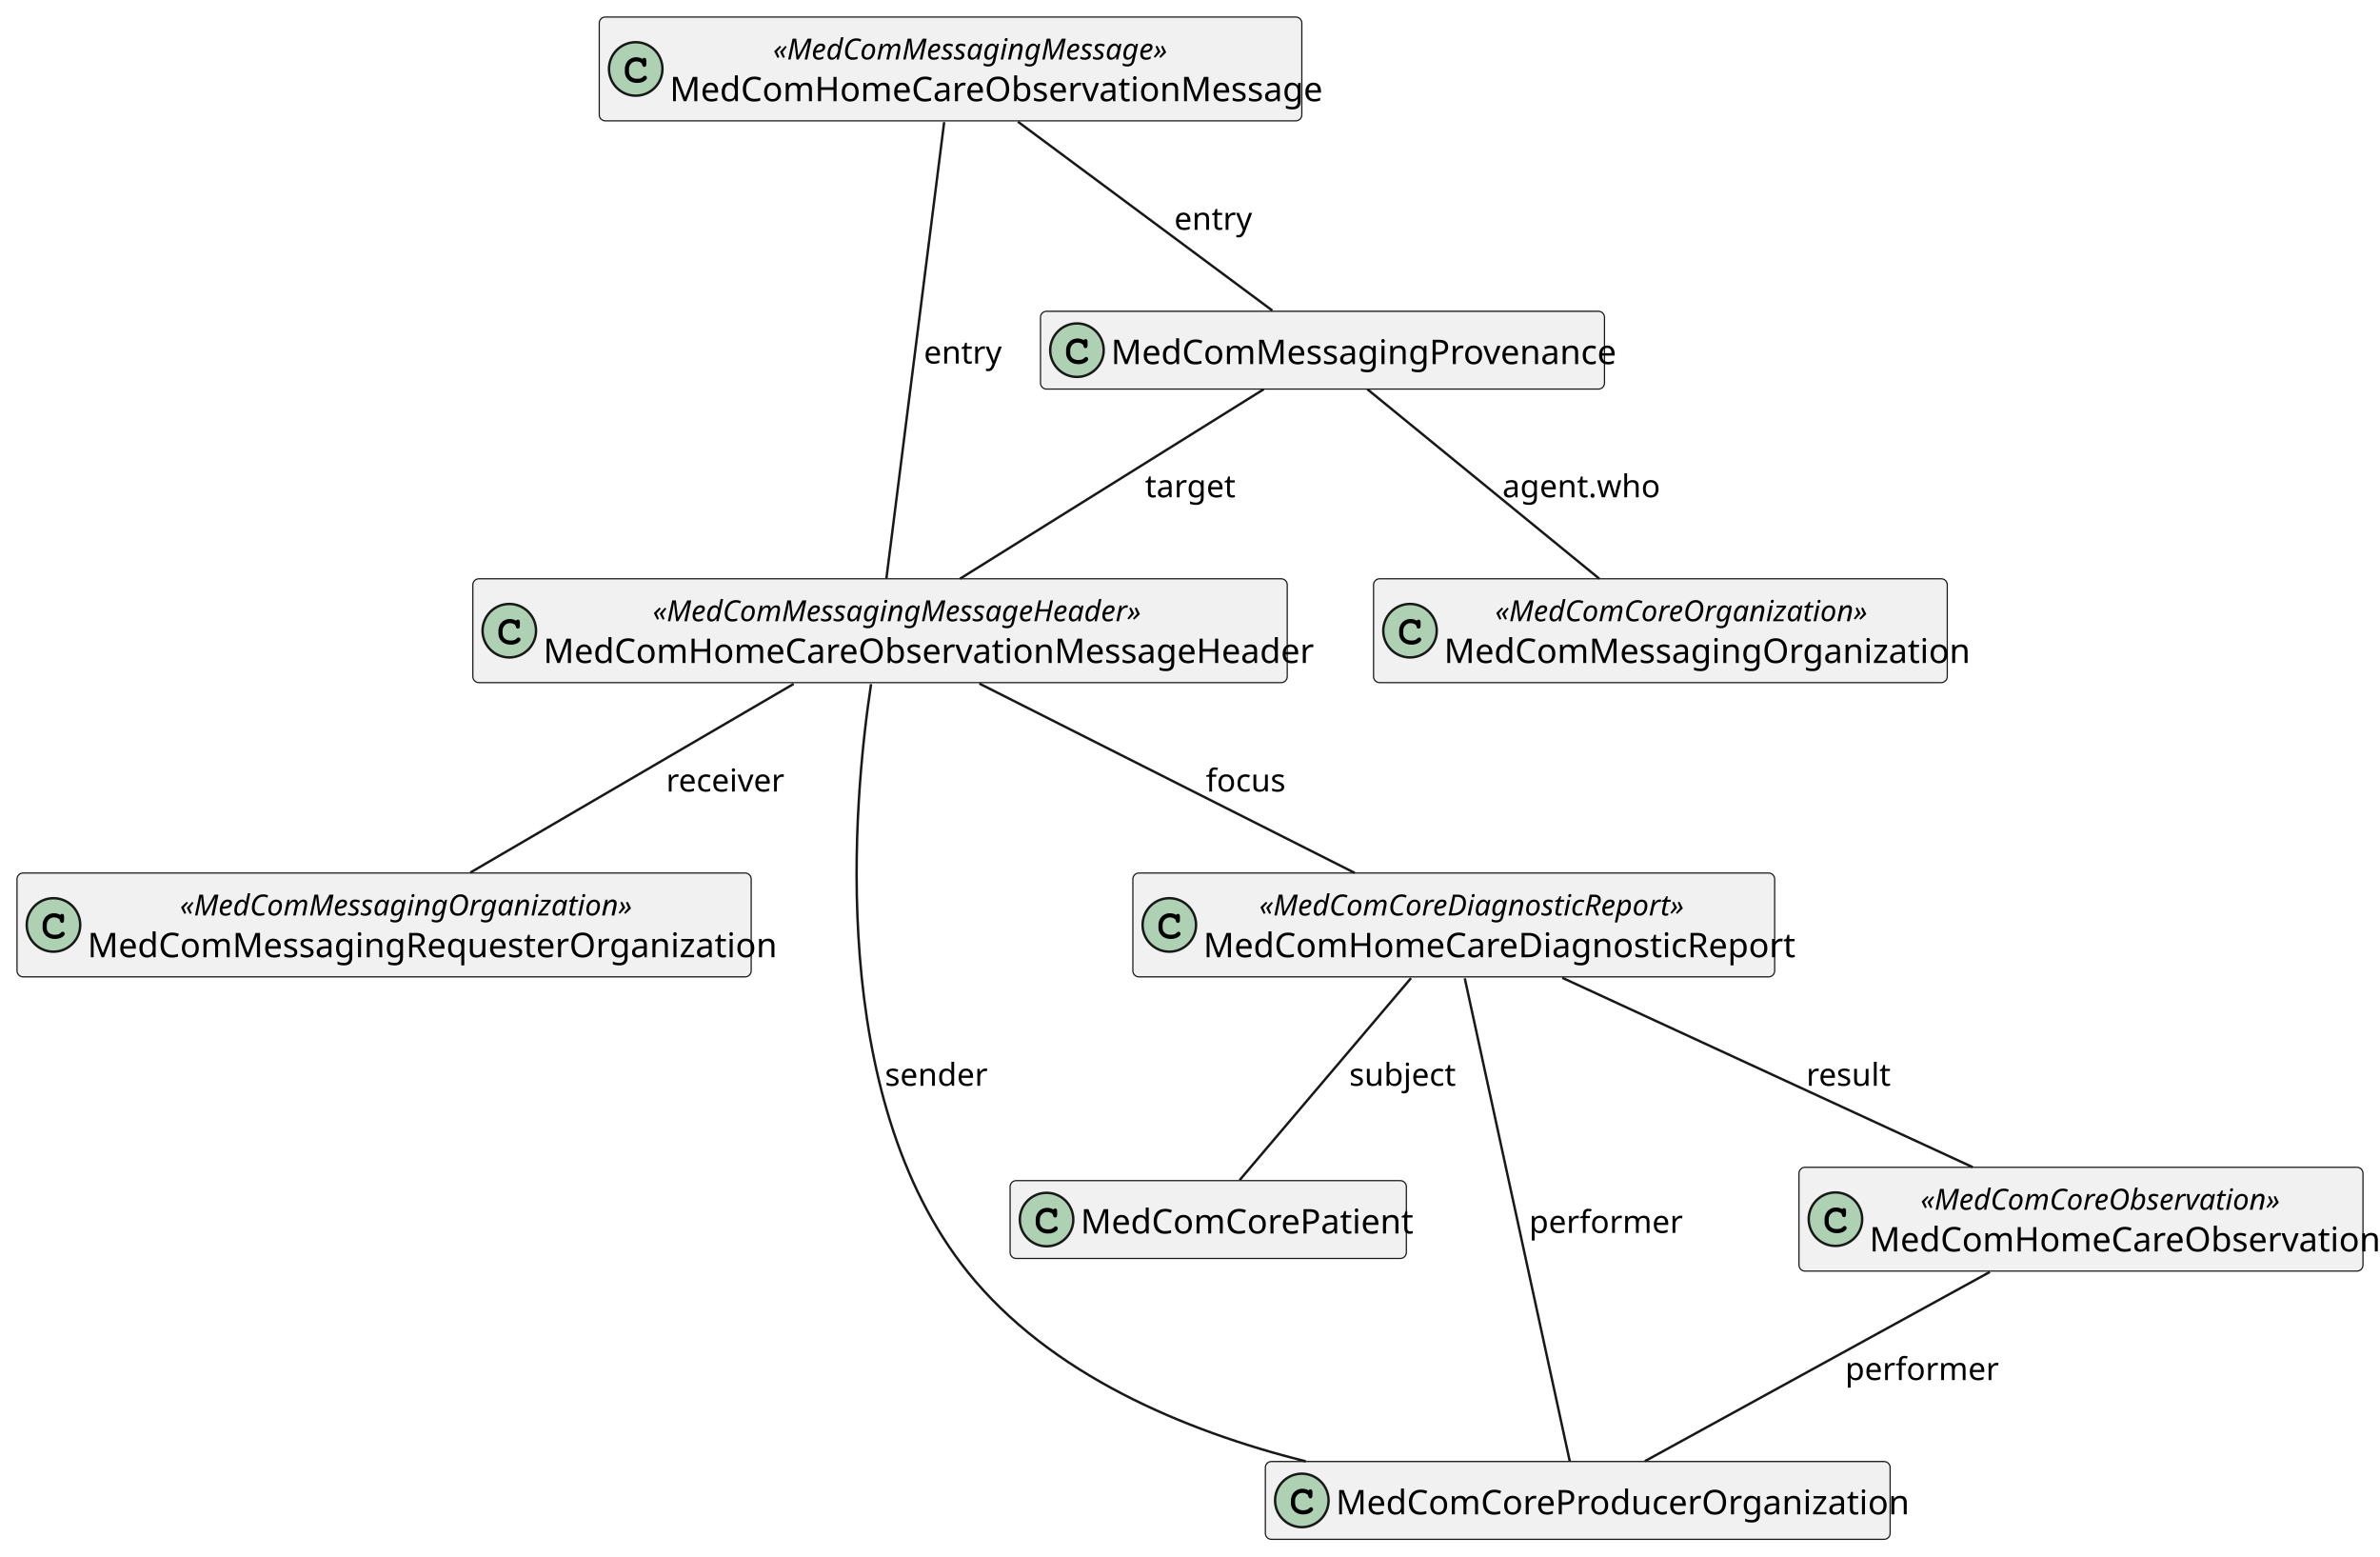
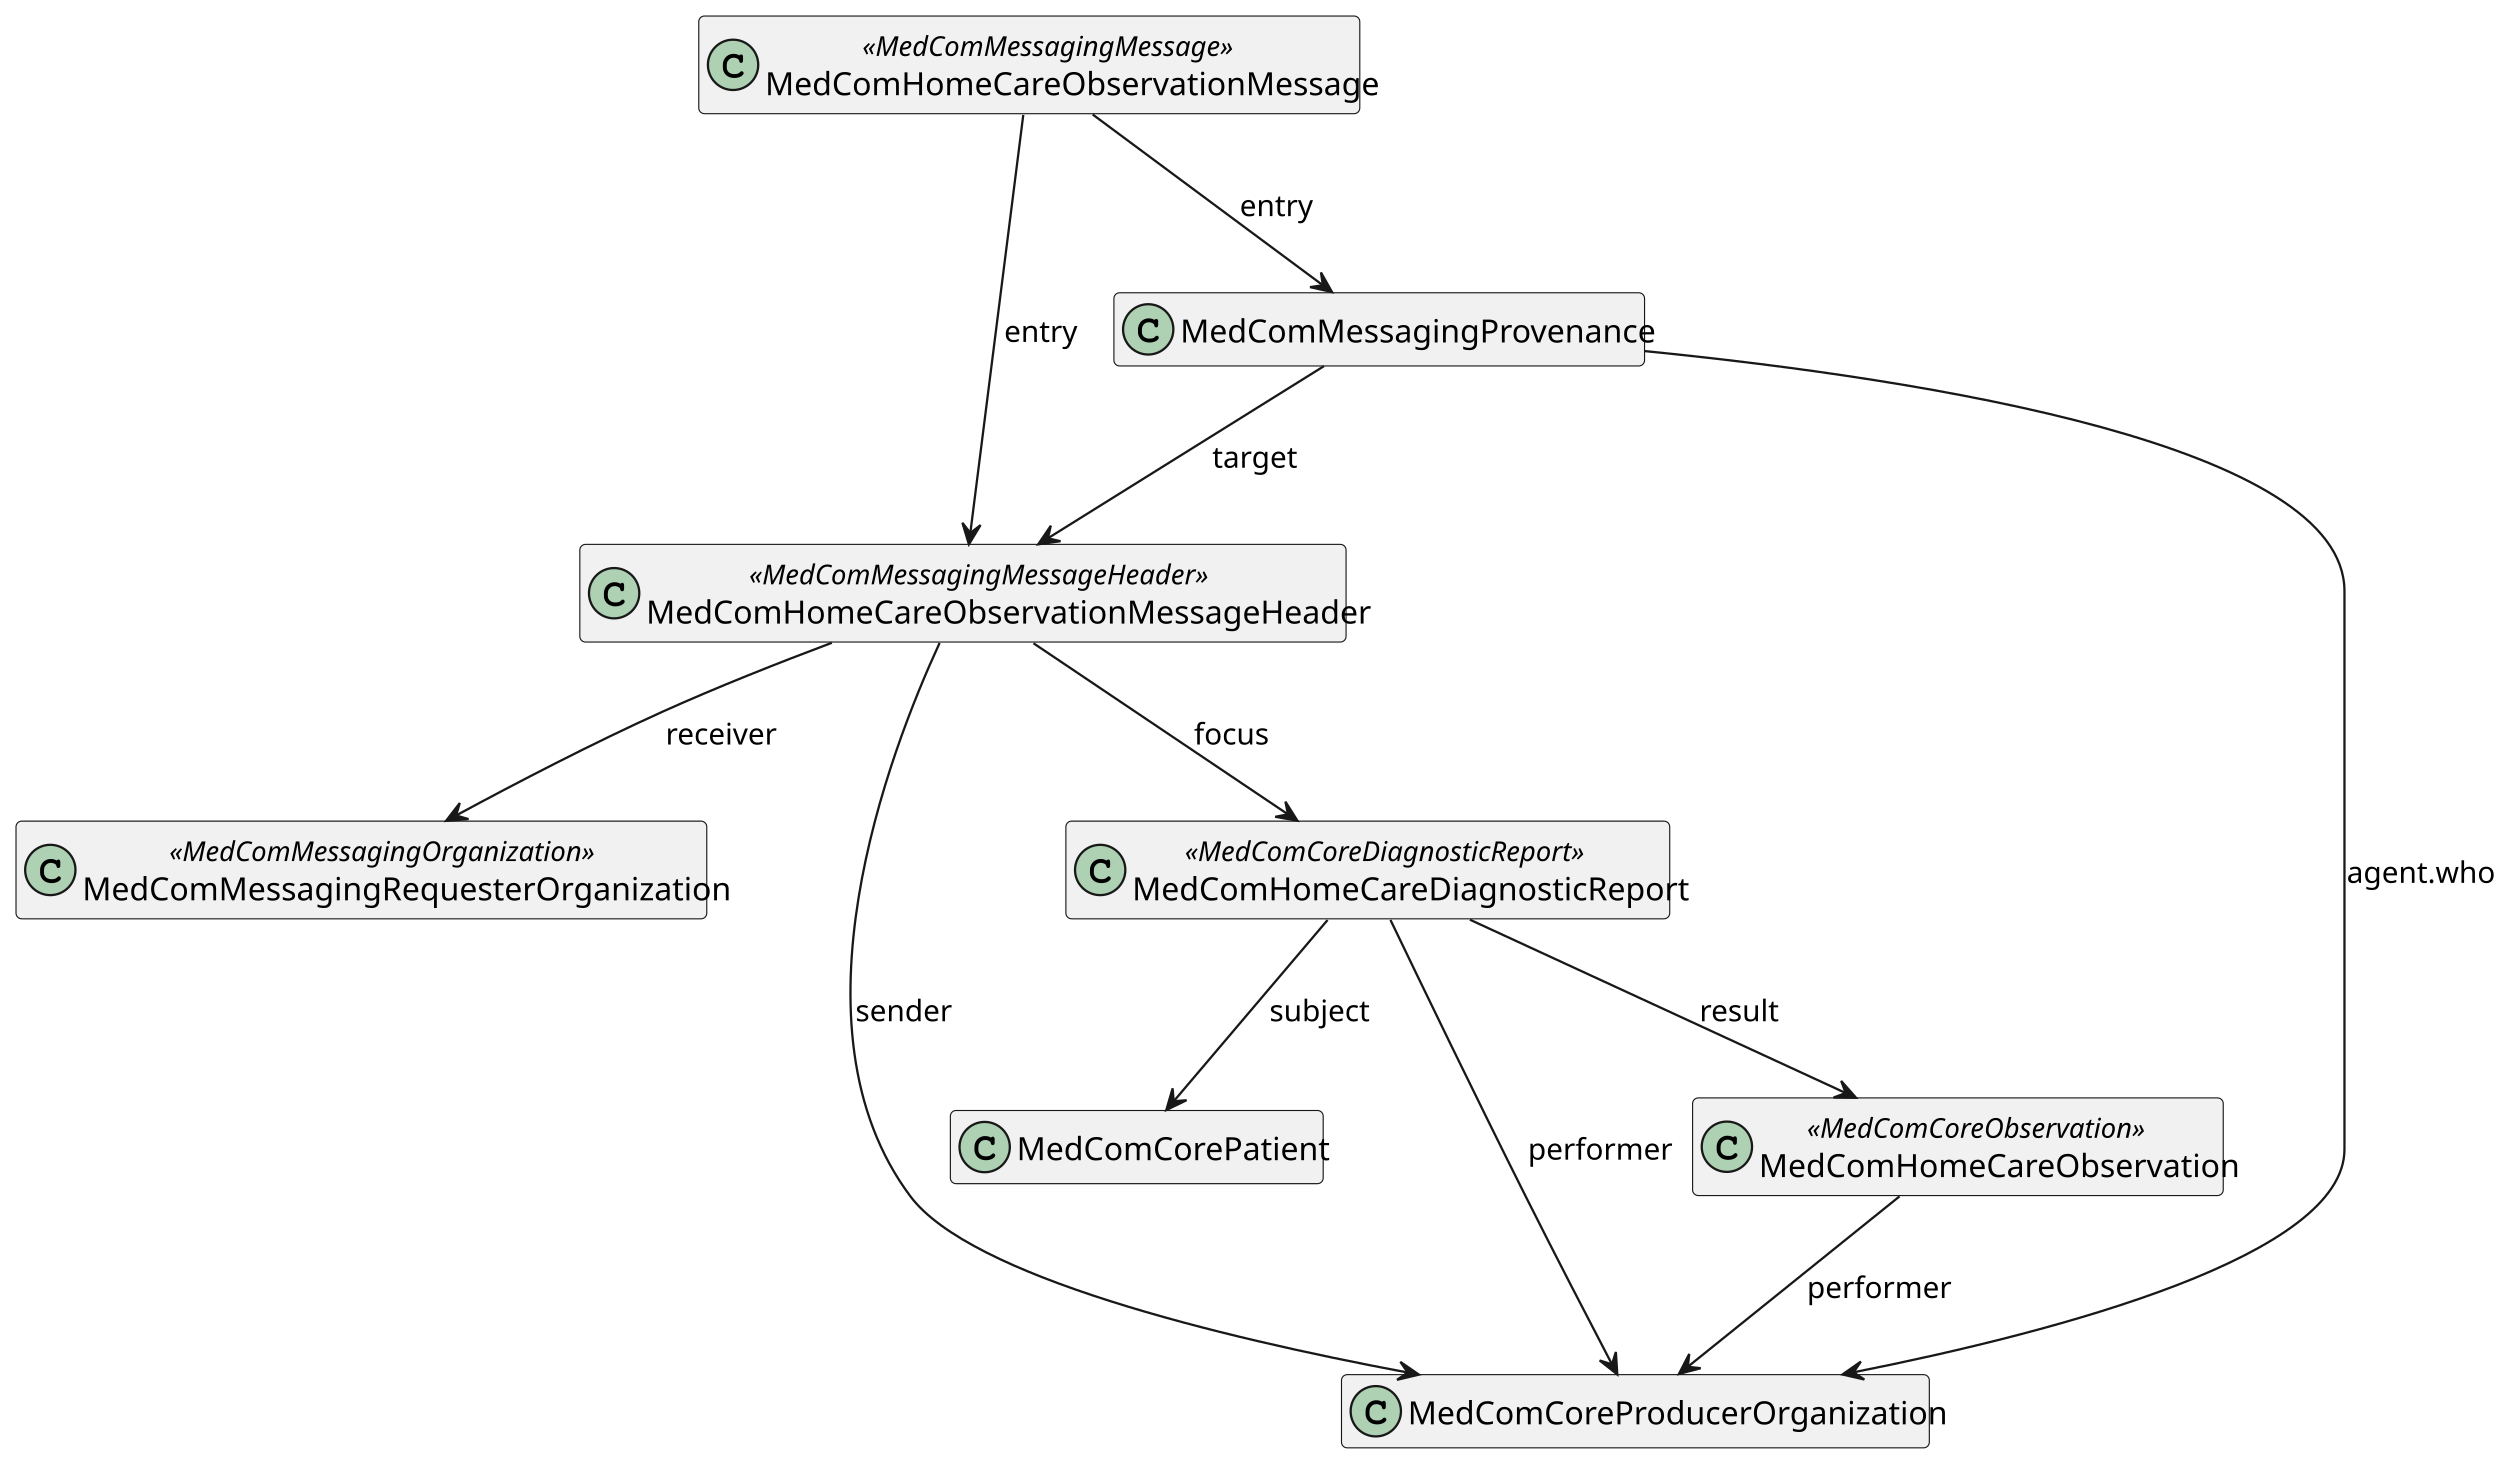
- <svg xmlns="http://www.w3.org/2000/svg" contentStyleType="text/css" height="640px" preserveAspectRatio="none" style="width:979px;height:640px;background:#FFFFFF;" version="1.1" viewBox="0 0 979 640" width="979px" zoomAndPan="magnify">
+ <svg xmlns="http://www.w3.org/2000/svg" contentStyleType="text/css" height="640px" preserveAspectRatio="none" style="width:1093px;height:640px;background:#FFFFFF;" version="1.1" viewBox="0 0 1093 640" width="1093px" zoomAndPan="magnify">
  <defs />
  <g>
    <g id="elem_message">
-       <rect codeLine="6" fill="#F1F1F1" height="42.703" id="message" rx="2.5" ry="2.5" style="stroke:#181818;stroke-width:0.5;" width="289" x="246.5" y="7" />
-       <ellipse cx="261.5" cy="28.352" fill="#ADD1B2" rx="11" ry="11" style="stroke:#181818;stroke-width:1.0;" />
-       <path d="M264.266,24.227 Q264.422,24.008 264.609,23.898 Q264.797,23.789 265.016,23.789 Q265.391,23.789 265.625,24.055 Q265.859,24.305 265.859,24.914 L265.859,26.367 Q265.859,26.977 265.625,27.242 Q265.391,27.508 265.016,27.508 Q264.672,27.508 264.469,27.305 Q264.266,27.117 264.156,26.602 Q264.109,26.242 263.922,26.055 Q263.594,25.68 262.984,25.461 Q262.375,25.242 261.75,25.242 Q260.984,25.242 260.344,25.57 Q259.719,25.898 259.219,26.648 Q258.734,27.398 258.734,28.43 L258.734,29.523 Q258.734,30.758 259.625,31.586 Q260.516,32.398 262.109,32.398 Q263.047,32.398 263.703,32.148 Q264.094,31.992 264.516,31.555 Q264.781,31.289 264.922,31.211 Q265.078,31.133 265.281,31.133 Q265.609,31.133 265.859,31.398 Q266.125,31.648 266.125,31.992 Q266.125,32.336 265.781,32.742 Q265.281,33.32 264.484,33.648 Q263.406,34.102 262.109,34.102 Q260.594,34.102 259.391,33.477 Q258.406,32.977 257.719,31.914 Q257.031,30.836 257.031,29.555 L257.031,28.398 Q257.031,27.07 257.641,25.93 Q258.266,24.773 259.359,24.164 Q260.453,23.539 261.688,23.539 Q262.422,23.539 263.062,23.711 Q263.719,23.867 264.266,24.227 Z " fill="#000000" />
-       <text fill="#000000" font-family="sans-serif" font-size="12" font-style="italic" lengthAdjust="spacing" textLength="172" x="318" y="24.457">«MedComMessagingMessage»</text>
-       <text fill="#000000" font-family="sans-serif" font-size="14" lengthAdjust="spacing" textLength="257" x="275.5" y="41.627">MedComHomeCareObservationMessage</text>
+       <rect codeLine="6" fill="#F1F1F1" height="42.703" id="message" rx="2.5" ry="2.5" style="stroke:#181818;stroke-width:0.5;" width="289" x="305.5" y="7" />
+       <ellipse cx="320.5" cy="28.352" fill="#ADD1B2" rx="11" ry="11" style="stroke:#181818;stroke-width:1.0;" />
+       <path d="M323.266,24.227 Q323.422,24.008 323.609,23.898 Q323.797,23.789 324.016,23.789 Q324.391,23.789 324.625,24.055 Q324.859,24.305 324.859,24.914 L324.859,26.367 Q324.859,26.977 324.625,27.242 Q324.391,27.508 324.016,27.508 Q323.672,27.508 323.469,27.305 Q323.266,27.117 323.156,26.602 Q323.109,26.242 322.922,26.055 Q322.594,25.68 321.984,25.461 Q321.375,25.242 320.75,25.242 Q319.984,25.242 319.344,25.57 Q318.719,25.898 318.219,26.648 Q317.734,27.398 317.734,28.43 L317.734,29.523 Q317.734,30.758 318.625,31.586 Q319.516,32.398 321.109,32.398 Q322.047,32.398 322.703,32.148 Q323.094,31.992 323.516,31.555 Q323.781,31.289 323.922,31.211 Q324.078,31.133 324.281,31.133 Q324.609,31.133 324.859,31.398 Q325.125,31.648 325.125,31.992 Q325.125,32.336 324.781,32.742 Q324.281,33.32 323.484,33.648 Q322.406,34.102 321.109,34.102 Q319.594,34.102 318.391,33.477 Q317.406,32.977 316.719,31.914 Q316.031,30.836 316.031,29.555 L316.031,28.398 Q316.031,27.07 316.641,25.93 Q317.266,24.773 318.359,24.164 Q319.453,23.539 320.688,23.539 Q321.422,23.539 322.062,23.711 Q322.719,23.867 323.266,24.227 Z " fill="#000000" />
+       <text fill="#000000" font-family="sans-serif" font-size="12" font-style="italic" lengthAdjust="spacing" textLength="172" x="377" y="24.457">«MedComMessagingMessage»</text>
+       <text fill="#000000" font-family="sans-serif" font-size="14" lengthAdjust="spacing" textLength="257" x="334.5" y="41.627">MedComHomeCareObservationMessage</text>
    </g>
    <g id="elem_messageheader">
-       <rect codeLine="7" fill="#F1F1F1" height="42.703" id="messageheader" rx="2.5" ry="2.5" style="stroke:#181818;stroke-width:0.5;" width="335" x="194.5" y="238" />
-       <ellipse cx="209.5" cy="259.352" fill="#ADD1B2" rx="11" ry="11" style="stroke:#181818;stroke-width:1.0;" />
-       <path d="M212.266,255.227 Q212.422,255.008 212.609,254.898 Q212.797,254.789 213.016,254.789 Q213.391,254.789 213.625,255.055 Q213.859,255.305 213.859,255.914 L213.859,257.367 Q213.859,257.977 213.625,258.242 Q213.391,258.508 213.016,258.508 Q212.672,258.508 212.469,258.305 Q212.266,258.117 212.156,257.602 Q212.109,257.242 211.922,257.055 Q211.594,256.68 210.984,256.461 Q210.375,256.242 209.75,256.242 Q208.984,256.242 208.344,256.57 Q207.719,256.898 207.219,257.648 Q206.734,258.398 206.734,259.43 L206.734,260.523 Q206.734,261.758 207.625,262.586 Q208.516,263.398 210.109,263.398 Q211.047,263.398 211.703,263.148 Q212.094,262.992 212.516,262.555 Q212.781,262.289 212.922,262.211 Q213.078,262.133 213.281,262.133 Q213.609,262.133 213.859,262.398 Q214.125,262.648 214.125,262.992 Q214.125,263.336 213.781,263.742 Q213.281,264.32 212.484,264.648 Q211.406,265.102 210.109,265.102 Q208.594,265.102 207.391,264.477 Q206.406,263.977 205.719,262.914 Q205.031,261.836 205.031,260.555 L205.031,259.398 Q205.031,258.07 205.641,256.93 Q206.266,255.773 207.359,255.164 Q208.453,254.539 209.688,254.539 Q210.422,254.539 211.062,254.711 Q211.719,254.867 212.266,255.227 Z " fill="#000000" />
-       <text fill="#000000" font-family="sans-serif" font-size="12" font-style="italic" lengthAdjust="spacing" textLength="213" x="268.5" y="255.457">«MedComMessagingMessageHeader»</text>
-       <text fill="#000000" font-family="sans-serif" font-size="14" lengthAdjust="spacing" textLength="303" x="223.5" y="272.627">MedComHomeCareObservationMessageHeader</text>
+       <rect codeLine="7" fill="#F1F1F1" height="42.703" id="messageheader" rx="2.5" ry="2.5" style="stroke:#181818;stroke-width:0.5;" width="335" x="253.5" y="238" />
+       <ellipse cx="268.5" cy="259.352" fill="#ADD1B2" rx="11" ry="11" style="stroke:#181818;stroke-width:1.0;" />
+       <path d="M271.266,255.227 Q271.422,255.008 271.609,254.898 Q271.797,254.789 272.016,254.789 Q272.391,254.789 272.625,255.055 Q272.859,255.305 272.859,255.914 L272.859,257.367 Q272.859,257.977 272.625,258.242 Q272.391,258.508 272.016,258.508 Q271.672,258.508 271.469,258.305 Q271.266,258.117 271.156,257.602 Q271.109,257.242 270.922,257.055 Q270.594,256.68 269.984,256.461 Q269.375,256.242 268.75,256.242 Q267.984,256.242 267.344,256.57 Q266.719,256.898 266.219,257.648 Q265.734,258.398 265.734,259.43 L265.734,260.523 Q265.734,261.758 266.625,262.586 Q267.516,263.398 269.109,263.398 Q270.047,263.398 270.703,263.148 Q271.094,262.992 271.516,262.555 Q271.781,262.289 271.922,262.211 Q272.078,262.133 272.281,262.133 Q272.609,262.133 272.859,262.398 Q273.125,262.648 273.125,262.992 Q273.125,263.336 272.781,263.742 Q272.281,264.32 271.484,264.648 Q270.406,265.102 269.109,265.102 Q267.594,265.102 266.391,264.477 Q265.406,263.977 264.719,262.914 Q264.031,261.836 264.031,260.555 L264.031,259.398 Q264.031,258.07 264.641,256.93 Q265.266,255.773 266.359,255.164 Q267.453,254.539 268.688,254.539 Q269.422,254.539 270.062,254.711 Q270.719,254.867 271.266,255.227 Z " fill="#000000" />
+       <text fill="#000000" font-family="sans-serif" font-size="12" font-style="italic" lengthAdjust="spacing" textLength="213" x="327.5" y="255.457">«MedComMessagingMessageHeader»</text>
+       <text fill="#000000" font-family="sans-serif" font-size="14" lengthAdjust="spacing" textLength="303" x="282.5" y="272.627">MedComHomeCareObservationMessageHeader</text>
    </g>
    <g id="elem_provenance">
-       <rect codeLine="8" fill="#F1F1F1" height="32" id="provenance" rx="2.5" ry="2.5" style="stroke:#181818;stroke-width:0.5;" width="232" x="428" y="128" />
-       <ellipse cx="443" cy="144" fill="#ADD1B2" rx="11" ry="11" style="stroke:#181818;stroke-width:1.0;" />
-       <path d="M445.766,139.875 Q445.922,139.656 446.109,139.547 Q446.297,139.438 446.516,139.438 Q446.891,139.438 447.125,139.703 Q447.359,139.953 447.359,140.562 L447.359,142.016 Q447.359,142.625 447.125,142.891 Q446.891,143.156 446.516,143.156 Q446.172,143.156 445.969,142.953 Q445.766,142.766 445.656,142.25 Q445.609,141.891 445.422,141.703 Q445.094,141.328 444.484,141.109 Q443.875,140.891 443.25,140.891 Q442.484,140.891 441.844,141.219 Q441.219,141.547 440.719,142.297 Q440.234,143.047 440.234,144.078 L440.234,145.172 Q440.234,146.406 441.125,147.234 Q442.016,148.047 443.609,148.047 Q444.547,148.047 445.203,147.797 Q445.594,147.641 446.016,147.203 Q446.281,146.938 446.422,146.859 Q446.578,146.781 446.781,146.781 Q447.109,146.781 447.359,147.047 Q447.625,147.297 447.625,147.641 Q447.625,147.984 447.281,148.391 Q446.781,148.969 445.984,149.297 Q444.906,149.75 443.609,149.75 Q442.094,149.75 440.891,149.125 Q439.906,148.625 439.219,147.562 Q438.531,146.484 438.531,145.203 L438.531,144.047 Q438.531,142.719 439.141,141.578 Q439.766,140.422 440.859,139.812 Q441.953,139.188 443.188,139.188 Q443.922,139.188 444.562,139.359 Q445.219,139.516 445.766,139.875 Z " fill="#000000" />
-       <text fill="#000000" font-family="sans-serif" font-size="14" lengthAdjust="spacing" textLength="200" x="457" y="149.728">MedComMessagingProvenance</text>
-     </g>
-     <g id="elem_messagingOrganization">
-       <rect codeLine="9" fill="#F1F1F1" height="42.703" id="messagingOrganization" rx="2.5" ry="2.5" style="stroke:#181818;stroke-width:0.5;" width="236" x="565" y="238" />
-       <ellipse cx="580" cy="259.352" fill="#ADD1B2" rx="11" ry="11" style="stroke:#181818;stroke-width:1.0;" />
-       <path d="M582.766,255.227 Q582.922,255.008 583.109,254.898 Q583.297,254.789 583.516,254.789 Q583.891,254.789 584.125,255.055 Q584.359,255.305 584.359,255.914 L584.359,257.367 Q584.359,257.977 584.125,258.242 Q583.891,258.508 583.516,258.508 Q583.172,258.508 582.969,258.305 Q582.766,258.117 582.656,257.602 Q582.609,257.242 582.422,257.055 Q582.094,256.68 581.484,256.461 Q580.875,256.242 580.25,256.242 Q579.484,256.242 578.844,256.57 Q578.219,256.898 577.719,257.648 Q577.234,258.398 577.234,259.43 L577.234,260.523 Q577.234,261.758 578.125,262.586 Q579.016,263.398 580.609,263.398 Q581.547,263.398 582.203,263.148 Q582.594,262.992 583.016,262.555 Q583.281,262.289 583.422,262.211 Q583.578,262.133 583.781,262.133 Q584.109,262.133 584.359,262.398 Q584.625,262.648 584.625,262.992 Q584.625,263.336 584.281,263.742 Q583.781,264.32 582.984,264.648 Q581.906,265.102 580.609,265.102 Q579.094,265.102 577.891,264.477 Q576.906,263.977 576.219,262.914 Q575.531,261.836 575.531,260.555 L575.531,259.398 Q575.531,258.07 576.141,256.93 Q576.766,255.773 577.859,255.164 Q578.953,254.539 580.188,254.539 Q580.922,254.539 581.562,254.711 Q582.219,254.867 582.766,255.227 Z " fill="#000000" />
-       <text fill="#000000" font-family="sans-serif" font-size="12" font-style="italic" lengthAdjust="spacing" textLength="162" x="615" y="255.457">«MedComCoreOrganization»</text>
-       <text fill="#000000" font-family="sans-serif" font-size="14" lengthAdjust="spacing" textLength="204" x="594" y="272.627">MedComMessagingOrganization</text>
+       <rect codeLine="8" fill="#F1F1F1" height="32" id="provenance" rx="2.5" ry="2.5" style="stroke:#181818;stroke-width:0.5;" width="232" x="487" y="128" />
+       <ellipse cx="502" cy="144" fill="#ADD1B2" rx="11" ry="11" style="stroke:#181818;stroke-width:1.0;" />
+       <path d="M504.766,139.875 Q504.922,139.656 505.109,139.547 Q505.297,139.438 505.516,139.438 Q505.891,139.438 506.125,139.703 Q506.359,139.953 506.359,140.562 L506.359,142.016 Q506.359,142.625 506.125,142.891 Q505.891,143.156 505.516,143.156 Q505.172,143.156 504.969,142.953 Q504.766,142.766 504.656,142.25 Q504.609,141.891 504.422,141.703 Q504.094,141.328 503.484,141.109 Q502.875,140.891 502.25,140.891 Q501.484,140.891 500.844,141.219 Q500.219,141.547 499.719,142.297 Q499.234,143.047 499.234,144.078 L499.234,145.172 Q499.234,146.406 500.125,147.234 Q501.016,148.047 502.609,148.047 Q503.547,148.047 504.203,147.797 Q504.594,147.641 505.016,147.203 Q505.281,146.938 505.422,146.859 Q505.578,146.781 505.781,146.781 Q506.109,146.781 506.359,147.047 Q506.625,147.297 506.625,147.641 Q506.625,147.984 506.281,148.391 Q505.781,148.969 504.984,149.297 Q503.906,149.75 502.609,149.75 Q501.094,149.75 499.891,149.125 Q498.906,148.625 498.219,147.562 Q497.531,146.484 497.531,145.203 L497.531,144.047 Q497.531,142.719 498.141,141.578 Q498.766,140.422 499.859,139.812 Q500.953,139.188 502.188,139.188 Q502.922,139.188 503.562,139.359 Q504.219,139.516 504.766,139.875 Z " fill="#000000" />
+       <text fill="#000000" font-family="sans-serif" font-size="14" lengthAdjust="spacing" textLength="200" x="516" y="149.728">MedComMessagingProvenance</text>
    </g>
    <g id="elem_observationRequester">
-       <rect codeLine="10" fill="#F1F1F1" height="42.703" id="observationRequester" rx="2.5" ry="2.5" style="stroke:#181818;stroke-width:0.5;" width="302" x="7" y="359" />
+       <rect codeLine="9" fill="#F1F1F1" height="42.703" id="observationRequester" rx="2.5" ry="2.5" style="stroke:#181818;stroke-width:0.5;" width="302" x="7" y="359" />
      <ellipse cx="22" cy="380.352" fill="#ADD1B2" rx="11" ry="11" style="stroke:#181818;stroke-width:1.0;" />
      <path d="M24.766,376.227 Q24.922,376.008 25.109,375.898 Q25.297,375.789 25.516,375.789 Q25.891,375.789 26.125,376.055 Q26.359,376.305 26.359,376.914 L26.359,378.367 Q26.359,378.977 26.125,379.242 Q25.891,379.508 25.516,379.508 Q25.172,379.508 24.969,379.305 Q24.766,379.117 24.656,378.602 Q24.609,378.242 24.422,378.055 Q24.094,377.68 23.484,377.461 Q22.875,377.242 22.25,377.242 Q21.484,377.242 20.844,377.57 Q20.219,377.898 19.719,378.648 Q19.234,379.398 19.234,380.43 L19.234,381.523 Q19.234,382.758 20.125,383.586 Q21.016,384.398 22.609,384.398 Q23.547,384.398 24.203,384.148 Q24.594,383.992 25.016,383.555 Q25.281,383.289 25.422,383.211 Q25.578,383.133 25.781,383.133 Q26.109,383.133 26.359,383.398 Q26.625,383.648 26.625,383.992 Q26.625,384.336 26.281,384.742 Q25.781,385.32 24.984,385.648 Q23.906,386.102 22.609,386.102 Q21.094,386.102 19.891,385.477 Q18.906,384.977 18.219,383.914 Q17.531,382.836 17.531,381.555 L17.531,380.398 Q17.531,379.07 18.141,377.93 Q18.766,376.773 19.859,376.164 Q20.953,375.539 22.188,375.539 Q22.922,375.539 23.562,375.711 Q24.219,375.867 24.766,376.227 Z " fill="#000000" />
      <text fill="#000000" font-family="sans-serif" font-size="12" font-style="italic" lengthAdjust="spacing" textLength="194" x="74" y="376.457">«MedComMessagingOrganization»</text>
      <text fill="#000000" font-family="sans-serif" font-size="14" lengthAdjust="spacing" textLength="270" x="36" y="393.627">MedComMessagingRequesterOrganization</text>
    </g>
    <g id="elem_patient">
-       <rect codeLine="11" fill="#F1F1F1" height="32" id="patient" rx="2.5" ry="2.5" style="stroke:#181818;stroke-width:0.5;" width="163" x="415.5" y="485.5" />
+       <rect codeLine="10" fill="#F1F1F1" height="32" id="patient" rx="2.5" ry="2.5" style="stroke:#181818;stroke-width:0.5;" width="163" x="415.5" y="485.5" />
      <ellipse cx="430.5" cy="501.5" fill="#ADD1B2" rx="11" ry="11" style="stroke:#181818;stroke-width:1.0;" />
      <path d="M433.266,497.375 Q433.422,497.156 433.609,497.047 Q433.797,496.938 434.016,496.938 Q434.391,496.938 434.625,497.203 Q434.859,497.453 434.859,498.062 L434.859,499.516 Q434.859,500.125 434.625,500.391 Q434.391,500.656 434.016,500.656 Q433.672,500.656 433.469,500.453 Q433.266,500.266 433.156,499.75 Q433.109,499.391 432.922,499.203 Q432.594,498.828 431.984,498.609 Q431.375,498.391 430.75,498.391 Q429.984,498.391 429.344,498.719 Q428.719,499.047 428.219,499.797 Q427.734,500.547 427.734,501.578 L427.734,502.672 Q427.734,503.906 428.625,504.734 Q429.516,505.547 431.109,505.547 Q432.047,505.547 432.703,505.297 Q433.094,505.141 433.516,504.703 Q433.781,504.438 433.922,504.359 Q434.078,504.281 434.281,504.281 Q434.609,504.281 434.859,504.547 Q435.125,504.797 435.125,505.141 Q435.125,505.484 434.781,505.891 Q434.281,506.469 433.484,506.797 Q432.406,507.25 431.109,507.25 Q429.594,507.25 428.391,506.625 Q427.406,506.125 426.719,505.062 Q426.031,503.984 426.031,502.703 L426.031,501.547 Q426.031,500.219 426.641,499.078 Q427.266,497.922 428.359,497.312 Q429.453,496.688 430.688,496.688 Q431.422,496.688 432.062,496.859 Q432.719,497.016 433.266,497.375 Z " fill="#000000" />
      <text fill="#000000" font-family="sans-serif" font-size="14" lengthAdjust="spacing" textLength="131" x="444.5" y="507.228">MedComCorePatient</text>
    </g>
    <g id="elem_organization">
-       <rect codeLine="12" fill="#F1F1F1" height="32" id="organization" rx="2.5" ry="2.5" style="stroke:#181818;stroke-width:0.5;" width="257" x="520.5" y="601" />
-       <ellipse cx="535.5" cy="617" fill="#ADD1B2" rx="11" ry="11" style="stroke:#181818;stroke-width:1.0;" />
-       <path d="M538.266,612.875 Q538.422,612.656 538.609,612.547 Q538.797,612.438 539.016,612.438 Q539.391,612.438 539.625,612.703 Q539.859,612.953 539.859,613.562 L539.859,615.016 Q539.859,615.625 539.625,615.891 Q539.391,616.156 539.016,616.156 Q538.672,616.156 538.469,615.953 Q538.266,615.766 538.156,615.25 Q538.109,614.891 537.922,614.703 Q537.594,614.328 536.984,614.109 Q536.375,613.891 535.75,613.891 Q534.984,613.891 534.344,614.219 Q533.719,614.547 533.219,615.297 Q532.734,616.047 532.734,617.078 L532.734,618.172 Q532.734,619.406 533.625,620.234 Q534.516,621.047 536.109,621.047 Q537.047,621.047 537.703,620.797 Q538.094,620.641 538.516,620.203 Q538.781,619.938 538.922,619.859 Q539.078,619.781 539.281,619.781 Q539.609,619.781 539.859,620.047 Q540.125,620.297 540.125,620.641 Q540.125,620.984 539.781,621.391 Q539.281,621.969 538.484,622.297 Q537.406,622.75 536.109,622.75 Q534.594,622.75 533.391,622.125 Q532.406,621.625 531.719,620.562 Q531.031,619.484 531.031,618.203 L531.031,617.047 Q531.031,615.719 531.641,614.578 Q532.266,613.422 533.359,612.812 Q534.453,612.188 535.688,612.188 Q536.422,612.188 537.062,612.359 Q537.719,612.516 538.266,612.875 Z " fill="#000000" />
-       <text fill="#000000" font-family="sans-serif" font-size="14" lengthAdjust="spacing" textLength="225" x="549.5" y="622.729">MedComCoreProducerOrganization</text>
+       <rect codeLine="11" fill="#F1F1F1" height="32" id="organization" rx="2.5" ry="2.5" style="stroke:#181818;stroke-width:0.5;" width="257" x="586.5" y="601" />
+       <ellipse cx="601.5" cy="617" fill="#ADD1B2" rx="11" ry="11" style="stroke:#181818;stroke-width:1.0;" />
+       <path d="M604.266,612.875 Q604.422,612.656 604.609,612.547 Q604.797,612.438 605.016,612.438 Q605.391,612.438 605.625,612.703 Q605.859,612.953 605.859,613.562 L605.859,615.016 Q605.859,615.625 605.625,615.891 Q605.391,616.156 605.016,616.156 Q604.672,616.156 604.469,615.953 Q604.266,615.766 604.156,615.25 Q604.109,614.891 603.922,614.703 Q603.594,614.328 602.984,614.109 Q602.375,613.891 601.75,613.891 Q600.984,613.891 600.344,614.219 Q599.719,614.547 599.219,615.297 Q598.734,616.047 598.734,617.078 L598.734,618.172 Q598.734,619.406 599.625,620.234 Q600.516,621.047 602.109,621.047 Q603.047,621.047 603.703,620.797 Q604.094,620.641 604.516,620.203 Q604.781,619.938 604.922,619.859 Q605.078,619.781 605.281,619.781 Q605.609,619.781 605.859,620.047 Q606.125,620.297 606.125,620.641 Q606.125,620.984 605.781,621.391 Q605.281,621.969 604.484,622.297 Q603.406,622.75 602.109,622.75 Q600.594,622.75 599.391,622.125 Q598.406,621.625 597.719,620.562 Q597.031,619.484 597.031,618.203 L597.031,617.047 Q597.031,615.719 597.641,614.578 Q598.266,613.422 599.359,612.812 Q600.453,612.188 601.688,612.188 Q602.422,612.188 603.062,612.359 Q603.719,612.516 604.266,612.875 Z " fill="#000000" />
+       <text fill="#000000" font-family="sans-serif" font-size="14" lengthAdjust="spacing" textLength="225" x="615.5" y="622.729">MedComCoreProducerOrganization</text>
    </g>
    <g id="elem_diagnosticReport">
-       <rect codeLine="14" fill="#F1F1F1" height="42.703" id="diagnosticReport" rx="2.5" ry="2.5" style="stroke:#181818;stroke-width:0.5;" width="264" x="466" y="359" />
+       <rect codeLine="12" fill="#F1F1F1" height="42.703" id="diagnosticReport" rx="2.5" ry="2.5" style="stroke:#181818;stroke-width:0.5;" width="264" x="466" y="359" />
      <ellipse cx="481" cy="380.352" fill="#ADD1B2" rx="11" ry="11" style="stroke:#181818;stroke-width:1.0;" />
      <path d="M483.766,376.227 Q483.922,376.008 484.109,375.898 Q484.297,375.789 484.516,375.789 Q484.891,375.789 485.125,376.055 Q485.359,376.305 485.359,376.914 L485.359,378.367 Q485.359,378.977 485.125,379.242 Q484.891,379.508 484.516,379.508 Q484.172,379.508 483.969,379.305 Q483.766,379.117 483.656,378.602 Q483.609,378.242 483.422,378.055 Q483.094,377.68 482.484,377.461 Q481.875,377.242 481.25,377.242 Q480.484,377.242 479.844,377.57 Q479.219,377.898 478.719,378.648 Q478.234,379.398 478.234,380.43 L478.234,381.523 Q478.234,382.758 479.125,383.586 Q480.016,384.398 481.609,384.398 Q482.547,384.398 483.203,384.148 Q483.594,383.992 484.016,383.555 Q484.281,383.289 484.422,383.211 Q484.578,383.133 484.781,383.133 Q485.109,383.133 485.359,383.398 Q485.625,383.648 485.625,383.992 Q485.625,384.336 485.281,384.742 Q484.781,385.32 483.984,385.648 Q482.906,386.102 481.609,386.102 Q480.094,386.102 478.891,385.477 Q477.906,384.977 477.219,383.914 Q476.531,382.836 476.531,381.555 L476.531,380.398 Q476.531,379.07 477.141,377.93 Q477.766,376.773 478.859,376.164 Q479.953,375.539 481.188,375.539 Q481.922,375.539 482.562,375.711 Q483.219,375.867 483.766,376.227 Z " fill="#000000" />
      <text fill="#000000" font-family="sans-serif" font-size="12" font-style="italic" lengthAdjust="spacing" textLength="186" x="518" y="376.457">«MedComCoreDiagnosticReport»</text>
      <text fill="#000000" font-family="sans-serif" font-size="14" lengthAdjust="spacing" textLength="232" x="495" y="393.627">MedComHomeCareDiagnosticReport</text>
    </g>
    <g id="elem_coreobservation">
-       <rect codeLine="15" fill="#F1F1F1" height="42.703" id="coreobservation" rx="2.5" ry="2.5" style="stroke:#181818;stroke-width:0.5;" width="232" x="740" y="480" />
+       <rect codeLine="13" fill="#F1F1F1" height="42.703" id="coreobservation" rx="2.5" ry="2.5" style="stroke:#181818;stroke-width:0.5;" width="232" x="740" y="480" />
      <ellipse cx="755" cy="501.352" fill="#ADD1B2" rx="11" ry="11" style="stroke:#181818;stroke-width:1.0;" />
      <path d="M757.766,497.227 Q757.922,497.008 758.109,496.898 Q758.297,496.789 758.516,496.789 Q758.891,496.789 759.125,497.055 Q759.359,497.305 759.359,497.914 L759.359,499.367 Q759.359,499.977 759.125,500.242 Q758.891,500.508 758.516,500.508 Q758.172,500.508 757.969,500.305 Q757.766,500.117 757.656,499.602 Q757.609,499.242 757.422,499.055 Q757.094,498.68 756.484,498.461 Q755.875,498.242 755.25,498.242 Q754.484,498.242 753.844,498.57 Q753.219,498.898 752.719,499.648 Q752.234,500.398 752.234,501.43 L752.234,502.523 Q752.234,503.758 753.125,504.586 Q754.016,505.398 755.609,505.398 Q756.547,505.398 757.203,505.148 Q757.594,504.992 758.016,504.555 Q758.281,504.289 758.422,504.211 Q758.578,504.133 758.781,504.133 Q759.109,504.133 759.359,504.398 Q759.625,504.648 759.625,504.992 Q759.625,505.336 759.281,505.742 Q758.781,506.32 757.984,506.648 Q756.906,507.102 755.609,507.102 Q754.094,507.102 752.891,506.477 Q751.906,505.977 751.219,504.914 Q750.531,503.836 750.531,502.555 L750.531,501.398 Q750.531,500.07 751.141,498.93 Q751.766,497.773 752.859,497.164 Q753.953,496.539 755.188,496.539 Q755.922,496.539 756.562,496.711 Q757.219,496.867 757.766,497.227 Z " fill="#000000" />
      <text fill="#000000" font-family="sans-serif" font-size="12" font-style="italic" lengthAdjust="spacing" textLength="158" x="790" y="497.457">«MedComCoreObservation»</text>
      <text fill="#000000" font-family="sans-serif" font-size="14" lengthAdjust="spacing" textLength="200" x="769" y="514.627">MedComHomeCareObservation</text>
    </g>
    <g id="link_message_messageheader">
-       <path codeLine="17" d="M388.38,50.23 C382.85,93.83 370.1,194.57 364.6,237.99 " fill="none" id="message-messageheader" style="stroke:#181818;stroke-width:1.0;" />
-       <text fill="#000000" font-family="sans-serif" font-size="13" lengthAdjust="spacing" textLength="29" x="380" y="149.495">entry</text>
+       <path codeLine="15" d="M447.38,50.23 C442.06,92.21 430.03,187.17 424.24,232.92 " fill="none" id="message-to-messageheader" style="stroke:#181818;stroke-width:1.0;" />
+       <polygon fill="#181818" points="423.6,237.99,428.7,229.565,424.229,233.03,420.764,228.558,423.6,237.99" style="stroke:#181818;stroke-width:1.0;" />
+       <text fill="#000000" font-family="sans-serif" font-size="13" lengthAdjust="spacing" textLength="29" x="439" y="149.495">entry</text>
    </g>
    <g id="link_messageheader_diagnosticReport">
-       <path codeLine="18" d="M402.84,281.09 C446.11,302.91 514.03,337.16 557.27,358.96 " fill="none" id="messageheader-diagnosticReport" style="stroke:#181818;stroke-width:1.0;" />
-       <text fill="#000000" font-family="sans-serif" font-size="13" lengthAdjust="spacing" textLength="31" x="496" y="325.495">focus</text>
+       <path codeLine="16" d="M451.83,281.23 C482.83,302.07 530.54,334.15 562.96,355.94 " fill="none" id="messageheader-to-diagnosticReport" style="stroke:#181818;stroke-width:1.0;" />
+       <polygon fill="#181818" points="567.23,358.81,561.993,350.469,563.081,356.02,557.529,357.107,567.23,358.81" style="stroke:#181818;stroke-width:1.0;" />
+       <text fill="#000000" font-family="sans-serif" font-size="13" lengthAdjust="spacing" textLength="31" x="522" y="325.495">focus</text>
+     </g>
+     <g id="link_messageheader_organization">
+       <path codeLine="17" d="M410.8,281.09 C388.72,328.95 342.75,449.21 398,523 C424.28,558.1 532.24,584.44 614.94,599.97 " fill="none" id="messageheader-to-organization" style="stroke:#181818;stroke-width:1.0;" />
+       <polygon fill="#181818" points="620.35,600.98,612.234,595.401,615.434,600.066,610.77,603.266,620.35,600.98" style="stroke:#181818;stroke-width:1.0;" />
+       <text fill="#000000" font-family="sans-serif" font-size="13" lengthAdjust="spacing" textLength="39" x="374" y="446.495">sender</text>
    </g>
    <g id="link_message_provenance">
-       <path codeLine="19" d="M418.71,50.05 C448.85,72.41 496.33,107.64 523.36,127.69 " fill="none" id="message-provenance" style="stroke:#181818;stroke-width:1.0;" />
-       <text fill="#000000" font-family="sans-serif" font-size="13" lengthAdjust="spacing" textLength="29" x="483" y="94.495">entry</text>
+       <path codeLine="18" d="M477.71,50.05 C506.32,71.28 550.55,104.09 578.09,124.52 " fill="none" id="message-to-provenance" style="stroke:#181818;stroke-width:1.0;" />
+       <polygon fill="#181818" points="582.36,127.69,577.526,119.109,578.348,124.706,572.751,125.528,582.36,127.69" style="stroke:#181818;stroke-width:1.0;" />
+       <text fill="#000000" font-family="sans-serif" font-size="13" lengthAdjust="spacing" textLength="29" x="542" y="94.495">entry</text>
    </g>
    <g id="link_provenance_messageheader">
-       <path codeLine="20" d="M519.83,160.07 C487.73,180.09 430.9,215.53 394.9,237.98 " fill="none" id="provenance-messageheader" style="stroke:#181818;stroke-width:1.0;" />
-       <text fill="#000000" font-family="sans-serif" font-size="13" lengthAdjust="spacing" textLength="33" x="471" y="204.495">target</text>
+       <path codeLine="19" d="M578.83,160.07 C547.98,179.31 494.3,212.79 458.21,235.29 " fill="none" id="provenance-to-messageheader" style="stroke:#181818;stroke-width:1.0;" />
+       <polygon fill="#181818" points="453.9,237.98,463.654,236.617,458.144,235.336,459.424,229.826,453.9,237.98" style="stroke:#181818;stroke-width:1.0;" />
+       <text fill="#000000" font-family="sans-serif" font-size="13" lengthAdjust="spacing" textLength="33" x="530" y="204.495">target</text>
    </g>
-     <g id="link_provenance_messagingOrganization">
-       <path codeLine="21" d="M562.46,160.07 C586.98,180.09 630.38,215.53 657.87,237.98 " fill="none" id="provenance-messagingOrganization" style="stroke:#181818;stroke-width:1.0;" />
-       <text fill="#000000" font-family="sans-serif" font-size="13" lengthAdjust="spacing" textLength="59" x="618" y="204.495">agent.who</text>
+     <g id="link_provenance_organization">
+       <path codeLine="20" d="M719.15,153.51 C844.07,165.94 1025,194.91 1025,258.5 C1025,258.5 1025,258.5 1025,502.5 C1025,548.77 901.7,581.82 810.63,599.92 " fill="none" id="provenance-to-organization" style="stroke:#181818;stroke-width:1.0;" />
+       <polygon fill="#181818" points="805.5,600.93,815.1,603.13,810.407,599.971,813.566,595.279,805.5,600.93" style="stroke:#181818;stroke-width:1.0;" />
+       <text fill="#000000" font-family="sans-serif" font-size="13" lengthAdjust="spacing" textLength="59" x="1026" y="385.995">agent.who</text>
+     </g>
+     <g id="link_messageheader_observationRequester">
+       <path codeLine="21" d="M363.69,281.02 C340.57,289.71 313.78,300.29 290,311 C259.2,324.88 225.4,342.47 199.71,356.35 " fill="none" id="messageheader-to-observationRequester" style="stroke:#181818;stroke-width:1.0;" />
+       <polygon fill="#181818" points="195.01,358.89,204.828,358.116,199.405,356.507,201.015,351.084,195.01,358.89" style="stroke:#181818;stroke-width:1.0;" />
+       <text fill="#000000" font-family="sans-serif" font-size="13" lengthAdjust="spacing" textLength="44" x="291" y="325.495">receiver</text>
+     </g>
+     <g id="link_diagnosticReport_organization">
+       <path codeLine="22" d="M607.91,402.19 C621.18,429.82 645.55,480.25 667,523 C679.77,548.45 694.89,577.59 704.7,596.37 " fill="none" id="diagnosticReport-to-organization" style="stroke:#181818;stroke-width:1.0;" />
+       <polygon fill="#181818" points="707.08,600.91,706.457,591.081,704.764,596.479,699.366,594.786,707.08,600.91" style="stroke:#181818;stroke-width:1.0;" />
+       <text fill="#000000" font-family="sans-serif" font-size="13" lengthAdjust="spacing" textLength="54" x="668" y="506.995">performer</text>
    </g>
    <g id="link_diagnosticReport_patient">
-       <path codeLine="22" d="M580.41,402.23 C560.29,425.93 527.82,464.18 509.91,485.29 " fill="none" id="diagnosticReport-patient" style="stroke:#181818;stroke-width:1.0;" />
+       <path codeLine="23" d="M580.41,402.23 C561.47,424.55 531.58,459.75 513.2,481.41 " fill="none" id="diagnosticReport-to-patient" style="stroke:#181818;stroke-width:1.0;" />
+       <polygon fill="#181818" points="509.91,485.29,518.778,481.005,513.14,481.474,512.672,475.836,509.91,485.29" style="stroke:#181818;stroke-width:1.0;" />
      <text fill="#000000" font-family="sans-serif" font-size="13" lengthAdjust="spacing" textLength="42" x="555" y="446.495">subject</text>
    </g>
-     <g id="link_diagnosticReport_organization">
-       <path codeLine="23" d="M602.53,402.31 C612.64,448.83 636.89,560.33 645.72,600.91 " fill="none" id="diagnosticReport-organization" style="stroke:#181818;stroke-width:1.0;" />
-       <text fill="#000000" font-family="sans-serif" font-size="13" lengthAdjust="spacing" textLength="54" x="629" y="506.995">performer</text>
-     </g>
    <g id="link_diagnosticReport_coreobservation">
-       <path codeLine="24" d="M642.65,402.09 C689.95,423.91 764.21,458.16 811.47,479.96 " fill="none" id="diagnosticReport-coreobservation" style="stroke:#181818;stroke-width:1.0;" />
+       <path codeLine="24" d="M642.65,402.09 C688.38,423.19 759.31,455.9 806.67,477.75 " fill="none" id="diagnosticReport-to-coreobservation" style="stroke:#181818;stroke-width:1.0;" />
+       <polygon fill="#181818" points="811.47,479.96,804.96,472.57,806.926,477.874,801.622,479.84,811.47,479.96" style="stroke:#181818;stroke-width:1.0;" />
      <text fill="#000000" font-family="sans-serif" font-size="13" lengthAdjust="spacing" textLength="32" x="743" y="446.495">result</text>
    </g>
    <g id="link_coreobservation_organization">
-       <path codeLine="25" d="M818.51,523.05 C777.62,545.48 713.13,580.84 676.61,600.86 " fill="none" id="coreobservation-organization" style="stroke:#181818;stroke-width:1.0;" />
-       <text fill="#000000" font-family="sans-serif" font-size="13" lengthAdjust="spacing" textLength="54" x="759" y="567.495">performer</text>
-     </g>
-     <g id="link_messageheader_observationRequester">
-       <path codeLine="28" d="M326.47,281.23 C289.14,303 230.77,337.05 193.47,358.81 " fill="none" id="messageheader-observationRequester" style="stroke:#181818;stroke-width:1.0;" />
-       <text fill="#000000" font-family="sans-serif" font-size="13" lengthAdjust="spacing" textLength="44" x="274" y="325.495">receiver</text>
-     </g>
-     <g id="link_messageheader_organization">
-       <path codeLine="29" d="M358.31,281.3 C351,329.59 340,450.7 398,523 C431.95,565.32 487.14,588.38 537.13,600.95 " fill="none" id="messageheader-organization" style="stroke:#181818;stroke-width:1.0;" />
-       <text fill="#000000" font-family="sans-serif" font-size="13" lengthAdjust="spacing" textLength="39" x="364" y="446.495">sender</text>
+       <path codeLine="25" d="M830.47,523.05 C804.1,544.28 763.33,577.09 737.96,597.52 " fill="none" id="coreobservation-to-organization" style="stroke:#181818;stroke-width:1.0;" />
+       <polygon fill="#181818" points="734.02,600.69,743.543,598.178,737.92,597.561,738.537,591.938,734.02,600.69" style="stroke:#181818;stroke-width:1.0;" />
+       <text fill="#000000" font-family="sans-serif" font-size="13" lengthAdjust="spacing" textLength="54" x="790" y="567.495">performer</text>
    </g>
  </g>
</svg>
